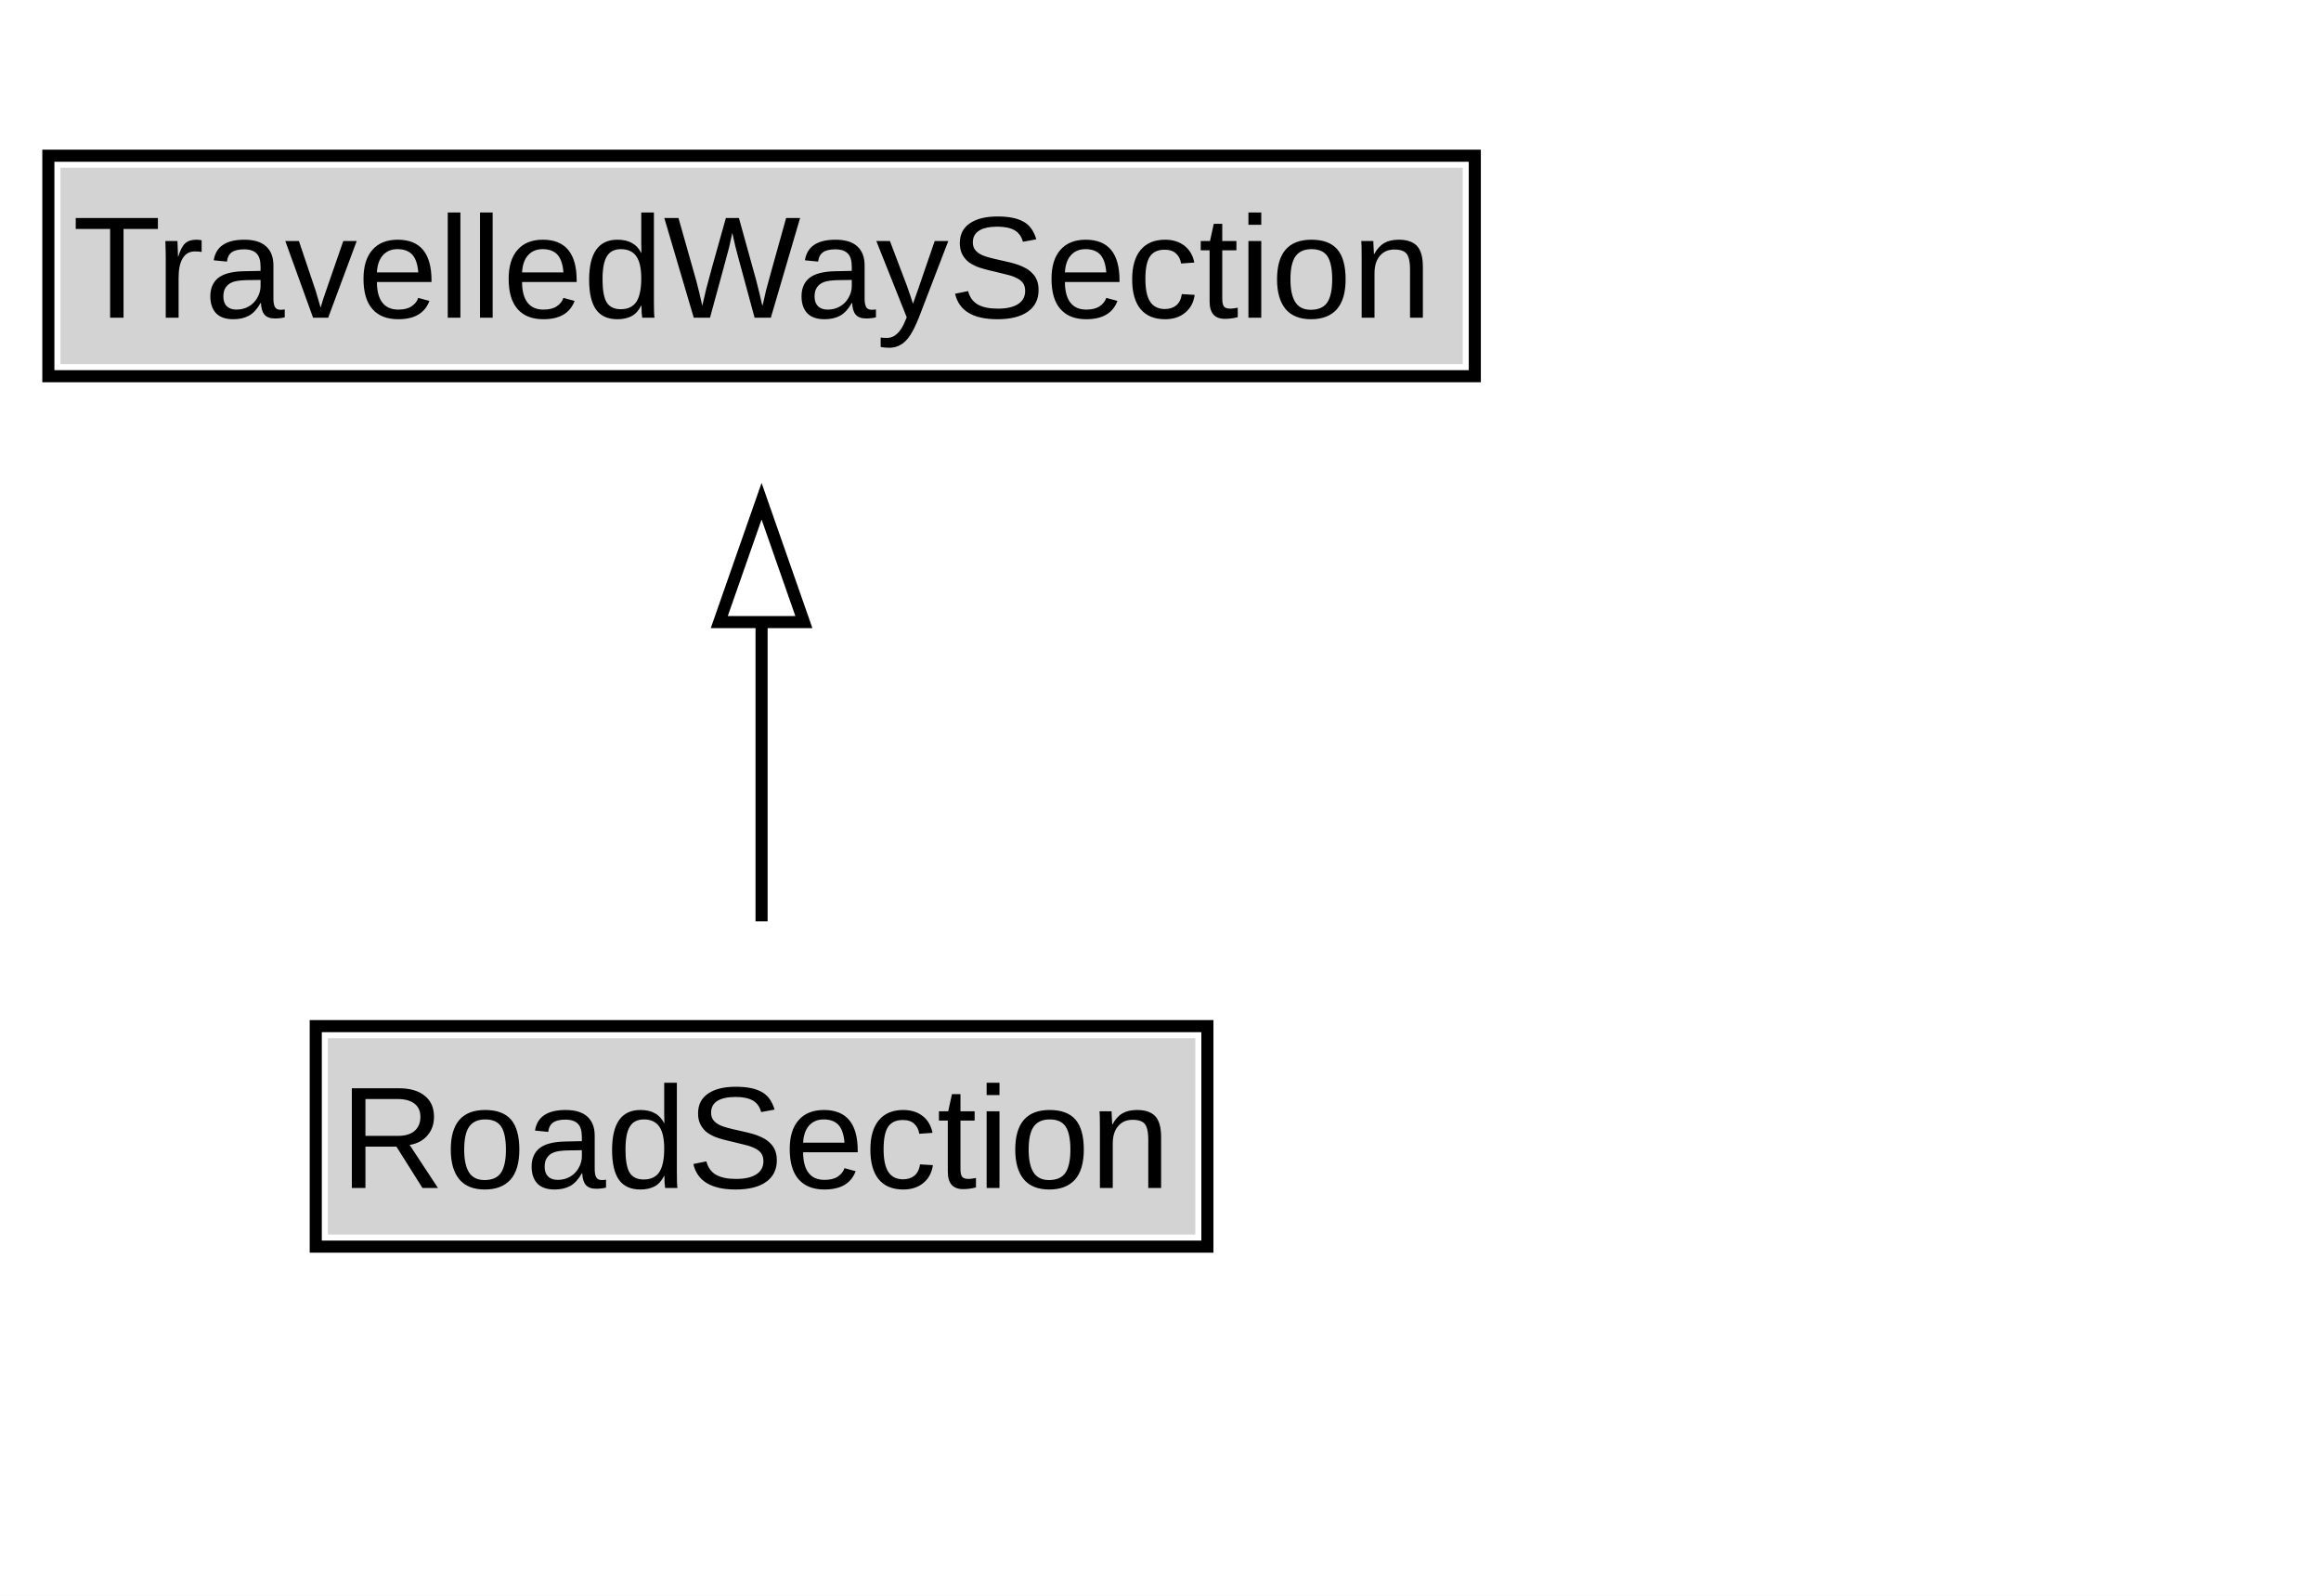
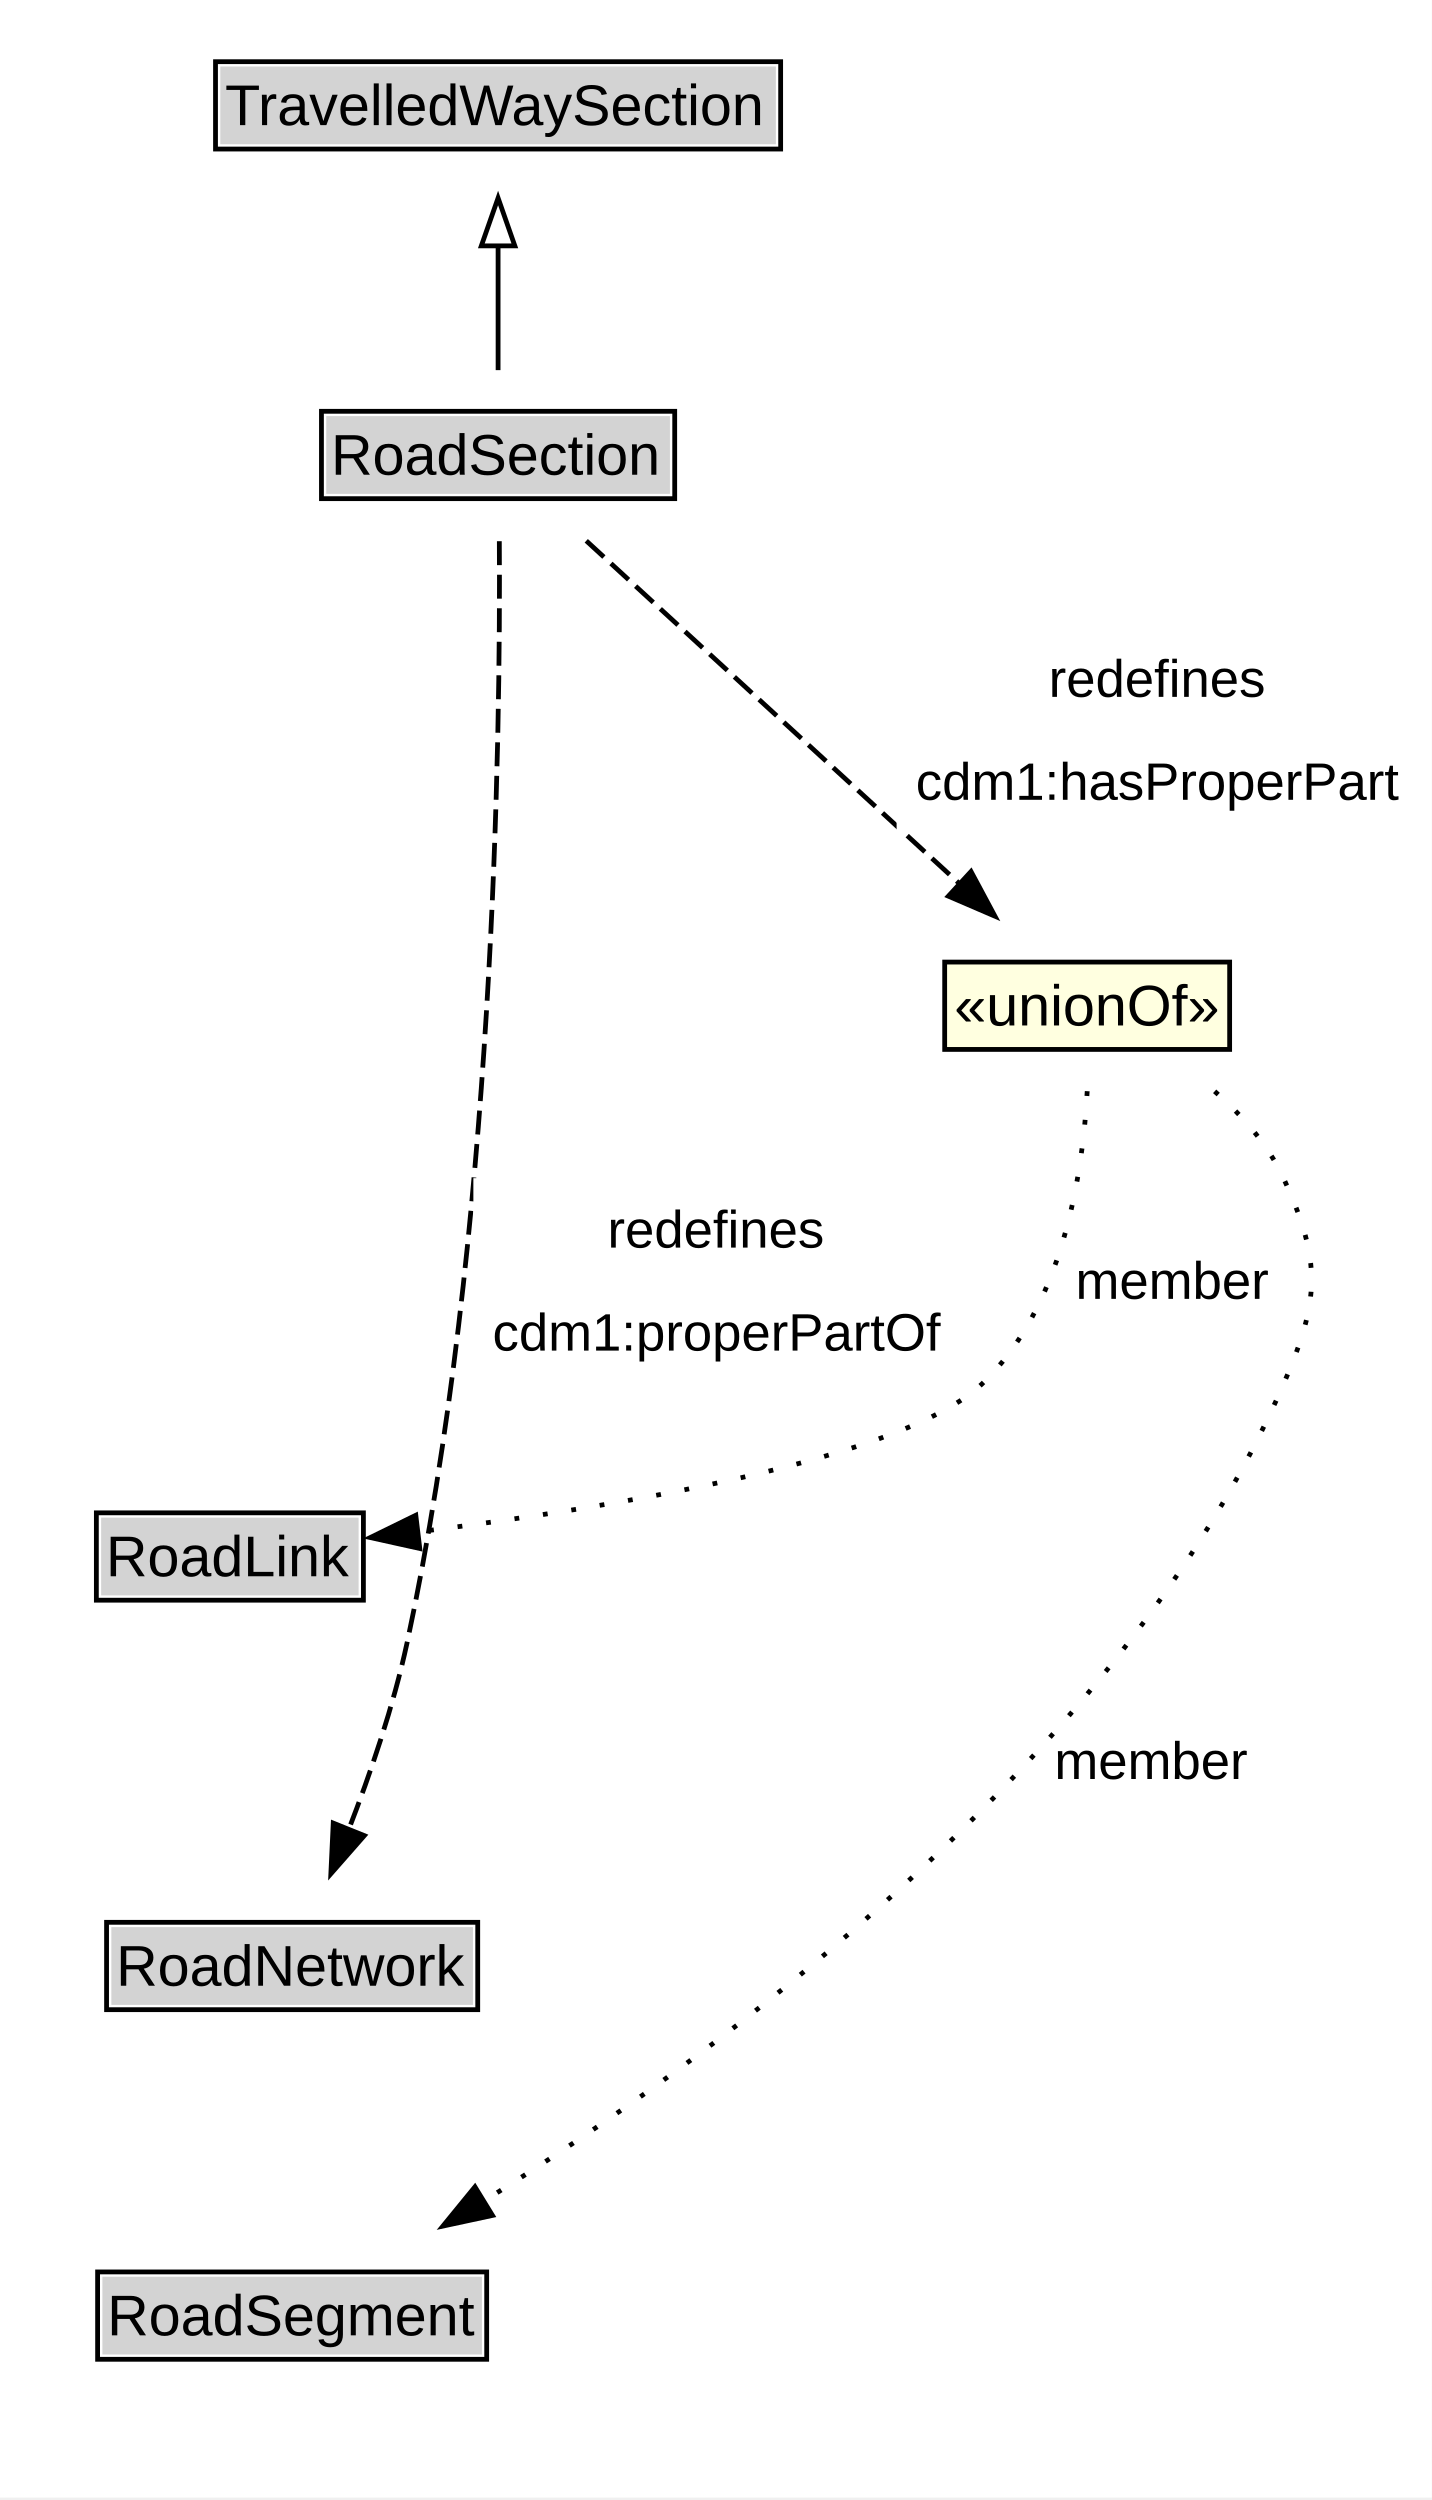
- <svg xmlns="http://www.w3.org/2000/svg" xmlns:xlink="http://www.w3.org/1999/xlink" width="192pt" height="132pt" viewBox="0.00 0.00 192.00 132.00">
-   <g id="graph0" class="graph" transform="scale(1 1) rotate(0) translate(4 128)">
-     <polygon fill="white" stroke="none" points="-4,4 -4,-128 188,-128 188,4 -4,4" />
-     <g id="clust2" class="cluster">
+ <svg xmlns="http://www.w3.org/2000/svg" xmlns:xlink="http://www.w3.org/1999/xlink" width="299pt" height="522pt" viewBox="0.00 0.00 299.00 522.00">
+   <g id="graph0" class="graph" transform="scale(1 1) rotate(0) translate(4 517.5)">
+     <polygon fill="white" stroke="none" points="-4,4 -4,-517.5 294.96,-517.5 294.96,4 -4,4" />
+     <g id="clust3" class="cluster">
</g>
    <g id="node1" class="node">
      <g id="a_node1">
-         <a xlink:href="../RoadSection.md" xlink:title="&lt;TABLE&gt;">
-           <polygon fill="lightgray" stroke="none" points="23.12,-25.88 23.12,-42.12 94.88,-42.12 94.88,-25.88 23.12,-25.88" />
-           <text xml:space="preserve" text-anchor="start" x="24.12" y="-29.73" font-family="Arial" font-size="12.00">RoadSection</text>
-           <polygon fill="none" stroke="black" points="22.12,-24.88 22.12,-43.12 95.88,-43.12 95.88,-24.88 22.12,-24.88" />
+         <a xlink:href="../TravelledWaySection" xlink:title="&lt;TABLE&gt;">
+           <polygon fill="lightgray" stroke="none" points="42,-487.38 42,-503.62 158,-503.62 158,-487.38 42,-487.38" />
+           <text xml:space="preserve" text-anchor="start" x="43" y="-491.38" font-family="Arial" font-size="12.00">TravelledWaySection</text>
+           <polygon fill="none" stroke="black" points="41,-486.38 41,-504.62 159,-504.62 159,-486.38 41,-486.38" />
        </a>
      </g>
    </g>
-     <g id="node3" class="node">
-       <g id="a_node3">
-         <a xlink:href="../TravelledWaySection.md" xlink:title="&lt;TABLE&gt;">
-           <polygon fill="lightgray" stroke="none" points="1,-97.88 1,-114.12 117,-114.12 117,-97.88 1,-97.88" />
-           <text xml:space="preserve" text-anchor="start" x="2" y="-101.72" font-family="Arial" font-size="12.00">TravelledWaySection</text>
-           <polygon fill="none" stroke="black" points="0,-96.88 0,-115.12 118,-115.12 118,-96.88 0,-96.88" />
+     <g id="node2" class="node">
+       <g id="a_node2">
+         <a xlink:href="../RoadSection" xlink:title="&lt;TABLE&gt;">
+           <polygon fill="lightgray" stroke="none" points="64.12,-414.38 64.12,-430.62 135.88,-430.62 135.88,-414.38 64.12,-414.38" />
+           <text xml:space="preserve" text-anchor="start" x="65.12" y="-418.38" font-family="Arial" font-size="12.00">RoadSection</text>
+           <polygon fill="none" stroke="black" points="63.12,-413.38 63.12,-431.62 136.88,-431.62 136.88,-413.38 63.12,-413.38" />
        </a>
      </g>
    </g>
    <g id="edge1" class="edge">
-       <path fill="none" stroke="black" d="M59,-51.79C59,-59.25 59,-68.24 59,-76.69" />
-       <polygon fill="none" stroke="black" points="55.5,-76.54 59,-86.54 62.5,-76.54 55.5,-76.54" />
+       <path fill="none" stroke="black" d="M100,-440.21C100,-447.97 100,-457.42 100,-466.24" />
+       <polygon fill="none" stroke="black" points="96.5,-466.16 100,-476.16 103.5,-466.16 96.5,-466.16" />
+     </g>
+     <g id="node5" class="node">
+       <g id="a_node5">
+         <a xlink:href="../RoadNetwork" xlink:title="&lt;TABLE&gt;">
+           <polygon fill="lightgray" stroke="none" points="19.25,-98.88 19.25,-115.12 94.75,-115.12 94.75,-98.88 19.25,-98.88" />
+           <text xml:space="preserve" text-anchor="start" x="20.25" y="-102.88" font-family="Arial" font-size="12.00">RoadNetwork</text>
+           <polygon fill="none" stroke="black" points="18.25,-97.88 18.25,-116.12 95.75,-116.12 95.75,-97.88 18.25,-97.88" />
+         </a>
+       </g>
+     </g>
+     <g id="edge9" class="edge">
+       <path fill="none" stroke="black" stroke-dasharray="5,2" d="M100.26,-404.5C100.53,-364.12 99.24,-259.44 81,-174.5 78.17,-161.31 73.35,-147.2 68.76,-135.37" />
+       <polygon fill="black" stroke="black" points="72.07,-134.22 65.08,-126.25 65.58,-136.84 72.07,-134.22" />
+       <polygon fill="white" stroke="none" points="94.84,-228.5 94.84,-271.5 195.09,-271.5 195.09,-228.5 94.84,-228.5" />
+       <text xml:space="preserve" text-anchor="start" x="122.84" y="-257" font-family="Arial" font-size="11.00">redefines</text>
+       <text xml:space="preserve" text-anchor="start" x="98.84" y="-235.5" font-family="Arial" font-size="11.00">cdm1:properPartOf</text>
+     </g>
+     <g id="node7" class="node">
+       <polygon fill="lightyellow" stroke="none" points="193.25,-298.38 193.25,-316.62 252.75,-316.62 252.75,-298.38 193.25,-298.38" />
+       <text xml:space="preserve" text-anchor="start" x="195.25" y="-303.38" font-family="Arial" font-size="12.00">«unionOf»</text>
+       <polygon fill="none" stroke="black" points="193.25,-298.38 193.25,-316.62 252.75,-316.62 252.75,-298.38 193.25,-298.38" />
+     </g>
+     <g id="edge8" class="edge">
+       <path fill="none" stroke="black" stroke-dasharray="5,2" d="M118.41,-404.58C139.09,-385.58 172.84,-354.59 196.38,-332.95" />
+       <polygon fill="black" stroke="black" points="198.75,-335.53 203.75,-326.19 194.01,-330.38 198.75,-335.53" />
+       <polygon fill="white" stroke="none" points="183.21,-343.5 183.21,-386.5 290.96,-386.5 290.96,-343.5 183.21,-343.5" />
+       <text xml:space="preserve" text-anchor="start" x="214.96" y="-372" font-family="Arial" font-size="11.00">redefines</text>
+       <text xml:space="preserve" text-anchor="start" x="187.21" y="-350.5" font-family="Arial" font-size="11.00">cdm1:hasProperPart</text>
+     </g>
+     <g id="node4" class="node">
+       <g id="a_node4">
+         <a xlink:href="../RoadLink" xlink:title="&lt;TABLE&gt;">
+           <polygon fill="lightgray" stroke="none" points="17.12,-184.38 17.12,-200.62 70.88,-200.62 70.88,-184.38 17.12,-184.38" />
+           <text xml:space="preserve" text-anchor="start" x="18.12" y="-188.38" font-family="Arial" font-size="12.00">RoadLink</text>
+           <polygon fill="none" stroke="black" points="16.12,-183.38 16.12,-201.62 71.88,-201.62 71.88,-183.38 16.12,-183.38" />
+         </a>
+       </g>
+     </g>
+     <g id="node6" class="node">
+       <g id="a_node6">
+         <a xlink:href="../RoadSegment" xlink:title="&lt;TABLE&gt;">
+           <polygon fill="lightgray" stroke="none" points="17.38,-25.88 17.38,-42.12 96.62,-42.12 96.62,-25.88 17.38,-25.88" />
+           <text xml:space="preserve" text-anchor="start" x="18.38" y="-29.88" font-family="Arial" font-size="12.00">RoadSegment</text>
+           <polygon fill="none" stroke="black" points="16.38,-24.88 16.38,-43.12 97.62,-43.12 97.62,-24.88 16.38,-24.88" />
+         </a>
+       </g>
+     </g>
+     <g id="edge6" class="edge">
+       <path fill="none" stroke="black" stroke-dasharray="1,5" d="M223.01,-289.66C222.08,-271.91 217.76,-244.36 201,-228.5 184.25,-212.66 123.81,-202.69 83,-197.61" />
+       <polygon fill="black" stroke="black" points="83.65,-194.17 73.31,-196.46 82.82,-201.12 83.65,-194.17" />
+       <text xml:space="preserve" text-anchor="middle" x="240.74" y="-246.3" font-family="Arial" font-size="11.00">member</text>
+     </g>
+     <g id="edge7" class="edge">
+       <path fill="none" stroke="black" stroke-dasharray="1,5" d="M249.62,-289.63C255.42,-284.56 260.79,-278.47 264,-271.5 272,-254.15 271.61,-246.03 264,-228.5 229.93,-150.02 146.63,-88.87 96.7,-57.72" />
+       <polygon fill="black" stroke="black" points="98.83,-54.92 88.47,-52.69 95.17,-60.89 98.83,-54.92" />
+       <text xml:space="preserve" text-anchor="middle" x="236.33" y="-146.05" font-family="Arial" font-size="11.00">member</text>
    </g>
  </g>
</svg>
